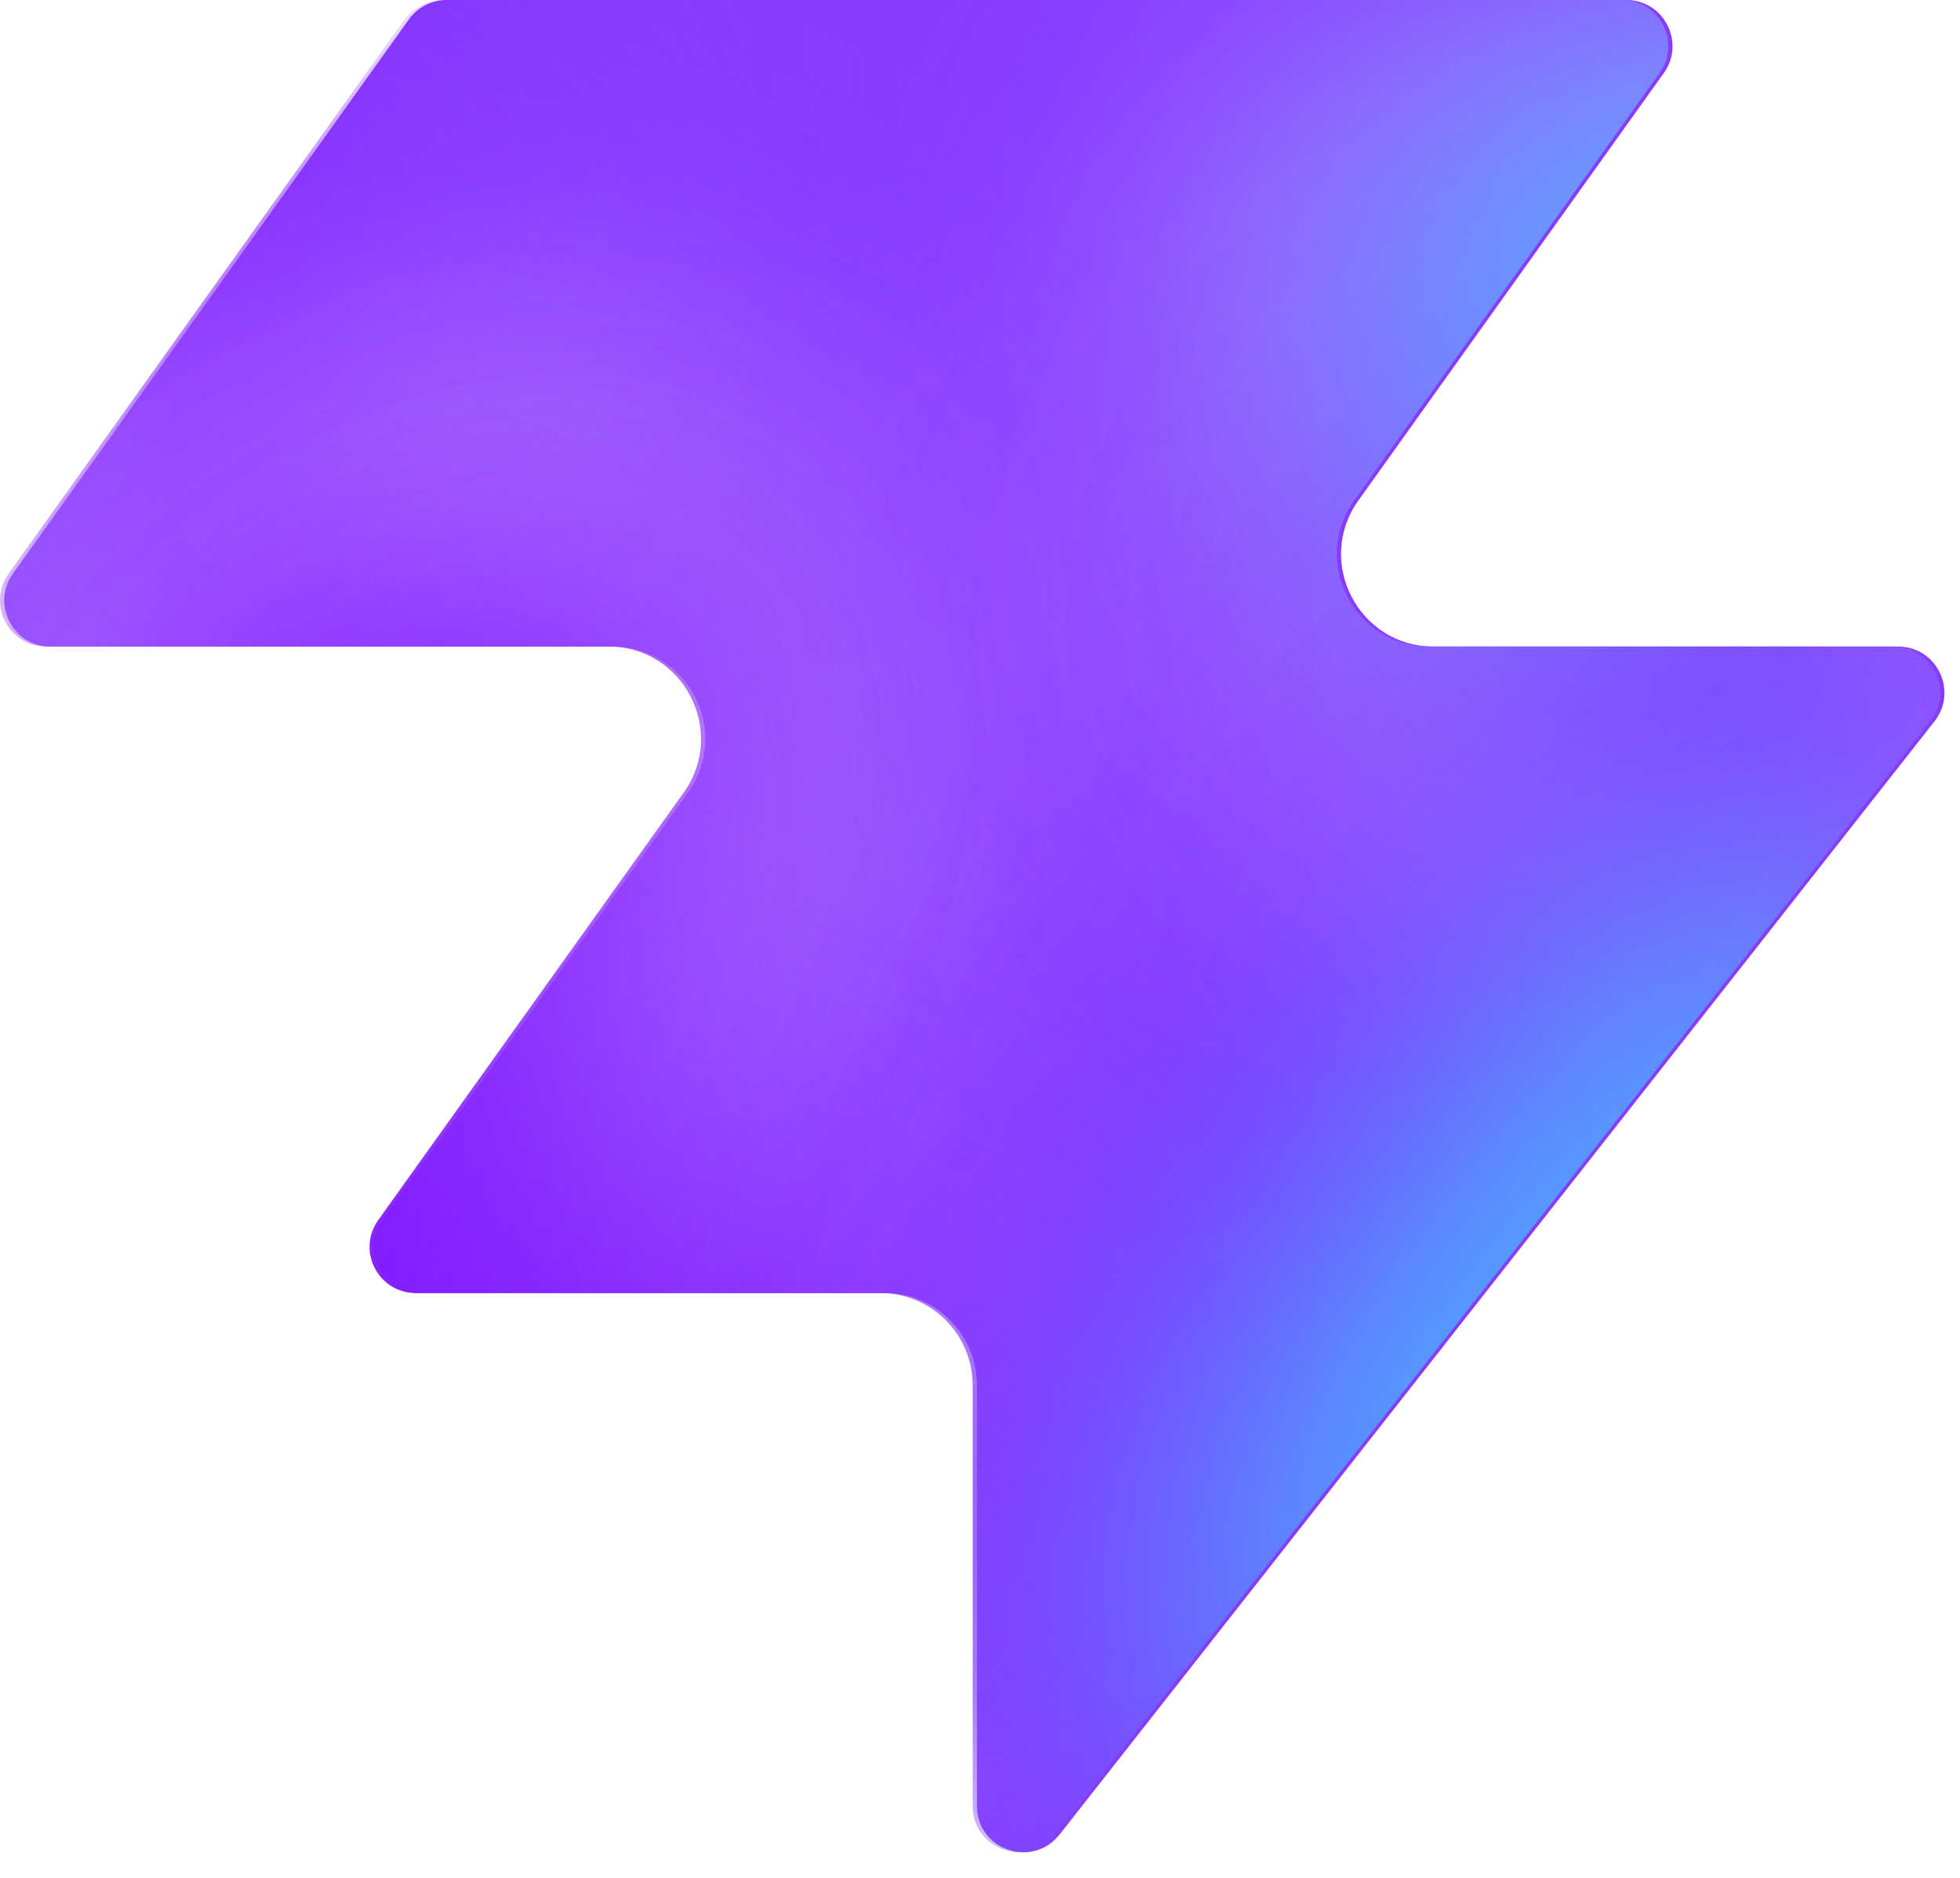
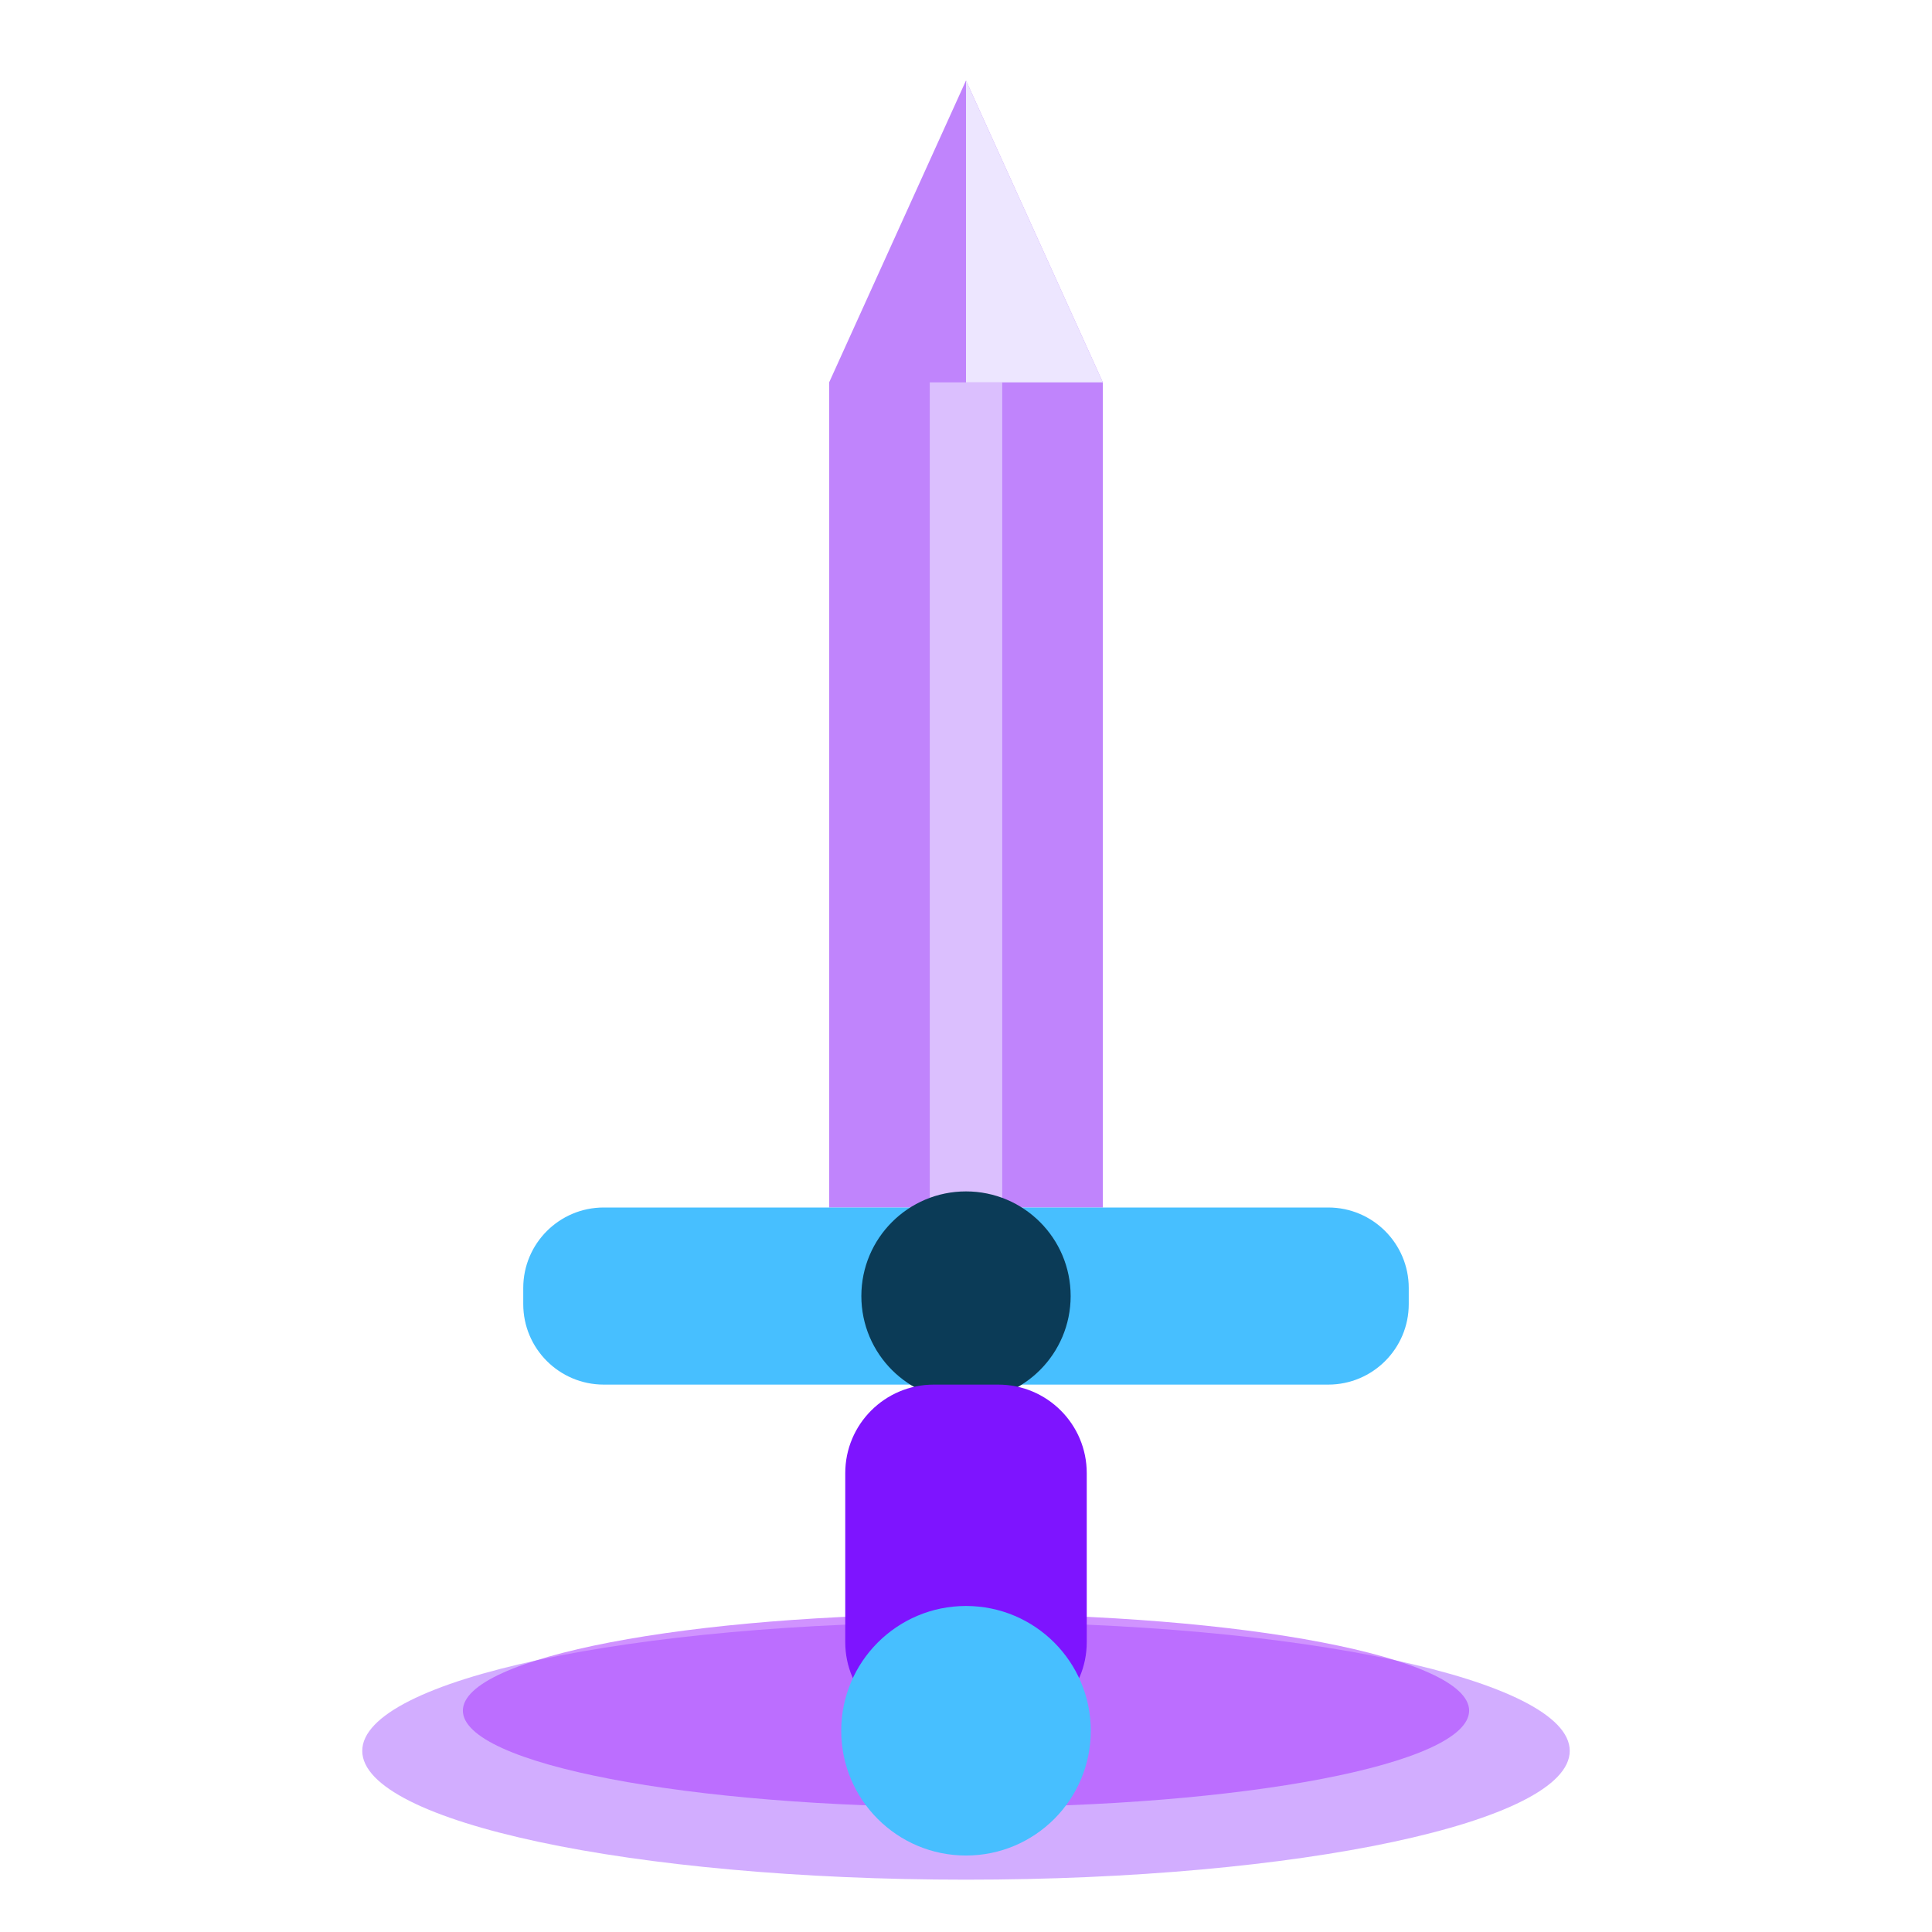
- <svg xmlns="http://www.w3.org/2000/svg" width="48" height="46" fill="none" viewBox="0 0 48 46">
-   <path fill="#863bff" d="M25.946 44.938c-.664.845-2.021.375-2.021-.698V33.937a2.26 2.26 0 0 0-2.262-2.262H10.287c-.92 0-1.456-1.04-.92-1.788l7.48-10.471c1.07-1.497 0-3.578-1.842-3.578H1.237c-.92 0-1.456-1.04-.92-1.788L10.013.474c.214-.297.556-.474.92-.474h28.894c.92 0 1.456 1.04.92 1.788l-7.48 10.471c-1.07 1.498 0 3.579 1.842 3.579h11.377c.943 0 1.473 1.088.89 1.83L25.947 44.94z" style="fill:#863bff;fill:color(display-p3 .525 .23 1);fill-opacity:1" />
-   <mask id="a" width="48" height="46" x="0" y="0" maskUnits="userSpaceOnUse" style="mask-type:alpha">
-     <path fill="#000" d="M25.842 44.938c-.664.844-2.021.375-2.021-.698V33.937a2.26 2.26 0 0 0-2.262-2.262H10.183c-.92 0-1.456-1.04-.92-1.788l7.48-10.471c1.07-1.498 0-3.579-1.842-3.579H1.133c-.92 0-1.456-1.04-.92-1.787L9.91.473c.214-.297.556-.474.92-.474h28.894c.92 0 1.456 1.04.92 1.788l-7.48 10.471c-1.07 1.498 0 3.578 1.842 3.578h11.377c.943 0 1.473 1.088.89 1.832L25.843 44.94z" style="fill:#000;fill-opacity:1" />
-   </mask>
-   <g mask="url(#a)">
-     <g filter="url(#b)">
-       <ellipse cx="5.508" cy="14.704" fill="#ede6ff" rx="5.508" ry="14.704" style="fill:#ede6ff;fill:color(display-p3 .927 .903 1);fill-opacity:1" transform="matrix(.00324 1 1 -.00324 -4.47 31.516)" />
-     </g>
-     <g filter="url(#c)">
-       <ellipse cx="10.399" cy="29.851" fill="#ede6ff" rx="10.399" ry="29.851" style="fill:#ede6ff;fill:color(display-p3 .927 .903 1);fill-opacity:1" transform="matrix(.00324 1 1 -.00324 -39.328 7.883)" />
-     </g>
-     <g filter="url(#d)">
-       <ellipse cx="5.508" cy="30.487" fill="#7e14ff" rx="5.508" ry="30.487" style="fill:#7e14ff;fill:color(display-p3 .492 .077 1);fill-opacity:1" transform="rotate(89.814 -25.913 -14.639)scale(1 -1)" />
-     </g>
-     <g filter="url(#e)">
-       <ellipse cx="5.508" cy="30.599" fill="#7e14ff" rx="5.508" ry="30.599" style="fill:#7e14ff;fill:color(display-p3 .492 .077 1);fill-opacity:1" transform="rotate(89.814 -32.644 -3.334)scale(1 -1)" />
-     </g>
-     <g filter="url(#f)">
-       <ellipse cx="5.508" cy="30.599" fill="#7e14ff" rx="5.508" ry="30.599" style="fill:#7e14ff;fill:color(display-p3 .492 .077 1);fill-opacity:1" transform="matrix(.00324 1 1 -.00324 -34.34 30.47)" />
-     </g>
-     <g filter="url(#g)">
-       <ellipse cx="14.072" cy="22.078" fill="#ede6ff" rx="14.072" ry="22.078" style="fill:#ede6ff;fill:color(display-p3 .927 .903 1);fill-opacity:1" transform="rotate(93.35 24.506 48.493)scale(-1 1)" />
-     </g>
-     <g filter="url(#h)">
-       <ellipse cx="3.47" cy="21.501" fill="#7e14ff" rx="3.47" ry="21.501" style="fill:#7e14ff;fill:color(display-p3 .492 .077 1);fill-opacity:1" transform="rotate(89.009 28.708 47.59)scale(-1 1)" />
-     </g>
-     <g filter="url(#i)">
-       <ellipse cx="3.47" cy="21.501" fill="#7e14ff" rx="3.47" ry="21.501" style="fill:#7e14ff;fill:color(display-p3 .492 .077 1);fill-opacity:1" transform="rotate(89.009 28.708 47.59)scale(-1 1)" />
-     </g>
-     <g filter="url(#j)">
-       <ellipse cx=".387" cy="8.972" fill="#7e14ff" rx="4.407" ry="29.108" style="fill:#7e14ff;fill:color(display-p3 .492 .077 1);fill-opacity:1" transform="rotate(39.51 .387 8.972)" />
-     </g>
-     <g filter="url(#k)">
-       <ellipse cx="47.523" cy="-6.092" fill="#7e14ff" rx="4.407" ry="29.108" style="fill:#7e14ff;fill:color(display-p3 .492 .077 1);fill-opacity:1" transform="rotate(37.892 47.523 -6.092)" />
-     </g>
-     <g filter="url(#l)">
-       <ellipse cx="41.412" cy="6.333" fill="#47bfff" rx="5.971" ry="9.665" style="fill:#47bfff;fill:color(display-p3 .28 .748 1);fill-opacity:1" transform="rotate(37.892 41.412 6.333)" />
-     </g>
-     <g filter="url(#m)">
-       <ellipse cx="-1.879" cy="38.332" fill="#7e14ff" rx="4.407" ry="29.108" style="fill:#7e14ff;fill:color(display-p3 .492 .077 1);fill-opacity:1" transform="rotate(37.892 -1.88 38.332)" />
-     </g>
-     <g filter="url(#n)">
-       <ellipse cx="-1.879" cy="38.332" fill="#7e14ff" rx="4.407" ry="29.108" style="fill:#7e14ff;fill:color(display-p3 .492 .077 1);fill-opacity:1" transform="rotate(37.892 -1.88 38.332)" />
-     </g>
-     <g filter="url(#o)">
-       <ellipse cx="35.651" cy="29.907" fill="#7e14ff" rx="4.407" ry="29.108" style="fill:#7e14ff;fill:color(display-p3 .492 .077 1);fill-opacity:1" transform="rotate(37.892 35.651 29.907)" />
-     </g>
-     <g filter="url(#p)">
-       <ellipse cx="38.418" cy="32.4" fill="#47bfff" rx="5.971" ry="15.297" style="fill:#47bfff;fill:color(display-p3 .28 .748 1);fill-opacity:1" transform="rotate(37.892 38.418 32.4)" />
-     </g>
-   </g>
-   <defs>
-     <filter id="b" width="60.045" height="41.654" x="-19.77" y="16.149" color-interpolation-filters="sRGB" filterUnits="userSpaceOnUse">
-       <feFlood flood-opacity="0" result="BackgroundImageFix" />
-       <feBlend in="SourceGraphic" in2="BackgroundImageFix" result="shape" />
-       <feGaussianBlur result="effect1_foregroundBlur_2002_17158" stdDeviation="7.659" />
-     </filter>
-     <filter id="c" width="90.34" height="51.437" x="-54.613" y="-7.533" color-interpolation-filters="sRGB" filterUnits="userSpaceOnUse">
-       <feFlood flood-opacity="0" result="BackgroundImageFix" />
-       <feBlend in="SourceGraphic" in2="BackgroundImageFix" result="shape" />
-       <feGaussianBlur result="effect1_foregroundBlur_2002_17158" stdDeviation="7.659" />
-     </filter>
-     <filter id="d" width="79.355" height="29.4" x="-49.64" y="2.03" color-interpolation-filters="sRGB" filterUnits="userSpaceOnUse">
-       <feFlood flood-opacity="0" result="BackgroundImageFix" />
-       <feBlend in="SourceGraphic" in2="BackgroundImageFix" result="shape" />
-       <feGaussianBlur result="effect1_foregroundBlur_2002_17158" stdDeviation="4.596" />
-     </filter>
-     <filter id="e" width="79.579" height="29.4" x="-45.045" y="20.029" color-interpolation-filters="sRGB" filterUnits="userSpaceOnUse">
-       <feFlood flood-opacity="0" result="BackgroundImageFix" />
-       <feBlend in="SourceGraphic" in2="BackgroundImageFix" result="shape" />
-       <feGaussianBlur result="effect1_foregroundBlur_2002_17158" stdDeviation="4.596" />
-     </filter>
-     <filter id="f" width="79.579" height="29.4" x="-43.513" y="21.178" color-interpolation-filters="sRGB" filterUnits="userSpaceOnUse">
-       <feFlood flood-opacity="0" result="BackgroundImageFix" />
-       <feBlend in="SourceGraphic" in2="BackgroundImageFix" result="shape" />
-       <feGaussianBlur result="effect1_foregroundBlur_2002_17158" stdDeviation="4.596" />
-     </filter>
-     <filter id="g" width="74.749" height="58.852" x="15.756" y="-17.901" color-interpolation-filters="sRGB" filterUnits="userSpaceOnUse">
-       <feFlood flood-opacity="0" result="BackgroundImageFix" />
-       <feBlend in="SourceGraphic" in2="BackgroundImageFix" result="shape" />
-       <feGaussianBlur result="effect1_foregroundBlur_2002_17158" stdDeviation="7.659" />
-     </filter>
-     <filter id="h" width="61.377" height="25.362" x="23.548" y="2.284" color-interpolation-filters="sRGB" filterUnits="userSpaceOnUse">
-       <feFlood flood-opacity="0" result="BackgroundImageFix" />
-       <feBlend in="SourceGraphic" in2="BackgroundImageFix" result="shape" />
-       <feGaussianBlur result="effect1_foregroundBlur_2002_17158" stdDeviation="4.596" />
-     </filter>
-     <filter id="i" width="61.377" height="25.362" x="23.548" y="2.284" color-interpolation-filters="sRGB" filterUnits="userSpaceOnUse">
-       <feFlood flood-opacity="0" result="BackgroundImageFix" />
-       <feBlend in="SourceGraphic" in2="BackgroundImageFix" result="shape" />
-       <feGaussianBlur result="effect1_foregroundBlur_2002_17158" stdDeviation="4.596" />
-     </filter>
-     <filter id="j" width="56.045" height="63.649" x="-27.636" y="-22.853" color-interpolation-filters="sRGB" filterUnits="userSpaceOnUse">
-       <feFlood flood-opacity="0" result="BackgroundImageFix" />
-       <feBlend in="SourceGraphic" in2="BackgroundImageFix" result="shape" />
-       <feGaussianBlur result="effect1_foregroundBlur_2002_17158" stdDeviation="4.596" />
-     </filter>
-     <filter id="k" width="54.814" height="64.646" x="20.116" y="-38.415" color-interpolation-filters="sRGB" filterUnits="userSpaceOnUse">
-       <feFlood flood-opacity="0" result="BackgroundImageFix" />
-       <feBlend in="SourceGraphic" in2="BackgroundImageFix" result="shape" />
-       <feGaussianBlur result="effect1_foregroundBlur_2002_17158" stdDeviation="4.596" />
-     </filter>
-     <filter id="l" width="33.541" height="35.313" x="24.641" y="-11.323" color-interpolation-filters="sRGB" filterUnits="userSpaceOnUse">
-       <feFlood flood-opacity="0" result="BackgroundImageFix" />
-       <feBlend in="SourceGraphic" in2="BackgroundImageFix" result="shape" />
-       <feGaussianBlur result="effect1_foregroundBlur_2002_17158" stdDeviation="4.596" />
-     </filter>
-     <filter id="m" width="54.814" height="64.646" x="-29.286" y="6.009" color-interpolation-filters="sRGB" filterUnits="userSpaceOnUse">
-       <feFlood flood-opacity="0" result="BackgroundImageFix" />
-       <feBlend in="SourceGraphic" in2="BackgroundImageFix" result="shape" />
-       <feGaussianBlur result="effect1_foregroundBlur_2002_17158" stdDeviation="4.596" />
-     </filter>
-     <filter id="n" width="54.814" height="64.646" x="-29.286" y="6.009" color-interpolation-filters="sRGB" filterUnits="userSpaceOnUse">
-       <feFlood flood-opacity="0" result="BackgroundImageFix" />
-       <feBlend in="SourceGraphic" in2="BackgroundImageFix" result="shape" />
-       <feGaussianBlur result="effect1_foregroundBlur_2002_17158" stdDeviation="4.596" />
-     </filter>
-     <filter id="o" width="54.814" height="64.646" x="8.244" y="-2.416" color-interpolation-filters="sRGB" filterUnits="userSpaceOnUse">
-       <feFlood flood-opacity="0" result="BackgroundImageFix" />
-       <feBlend in="SourceGraphic" in2="BackgroundImageFix" result="shape" />
-       <feGaussianBlur result="effect1_foregroundBlur_2002_17158" stdDeviation="4.596" />
-     </filter>
-     <filter id="p" width="39.409" height="43.623" x="18.713" y="10.588" color-interpolation-filters="sRGB" filterUnits="userSpaceOnUse">
-       <feFlood flood-opacity="0" result="BackgroundImageFix" />
-       <feBlend in="SourceGraphic" in2="BackgroundImageFix" result="shape" />
-       <feGaussianBlur result="effect1_foregroundBlur_2002_17158" stdDeviation="4.596" />
-     </filter>
-   </defs>
+ <svg xmlns="http://www.w3.org/2000/svg" width="48" height="48" viewBox="0 0 48 48" fill="none">
+   <ellipse cx="24" cy="43.5" rx="15" ry="3.2" fill="#7e14ff" fill-opacity="0.35" />
+   <ellipse cx="24" cy="42.5" rx="12.5" ry="2.4" fill="#aa3bff" fill-opacity="0.55" />
+   <path d="M24 2 L27.4 9.5 L27.4 30 L20.6 30 L20.6 9.5 Z" fill="#c084fc" />
+   <path d="M24 2 L27.4 9.5 L24 9.5 Z" fill="#ede6ff" />
+   <rect x="23.1" y="9.5" width="1.8" height="20.5" fill="#ede6ff" fill-opacity="0.6" />
+   <rect x="13" y="30" width="22" height="4.4" rx="2" fill="#47bfff" />
+   <circle cx="24" cy="32.2" r="2.6" fill="#0b3b57" />
+   <rect x="21" y="34.4" width="6" height="8.6" rx="2.2" fill="#7e14ff" />
+   <circle cx="24" cy="43" r="3.1" fill="#47bfff" />
</svg>
